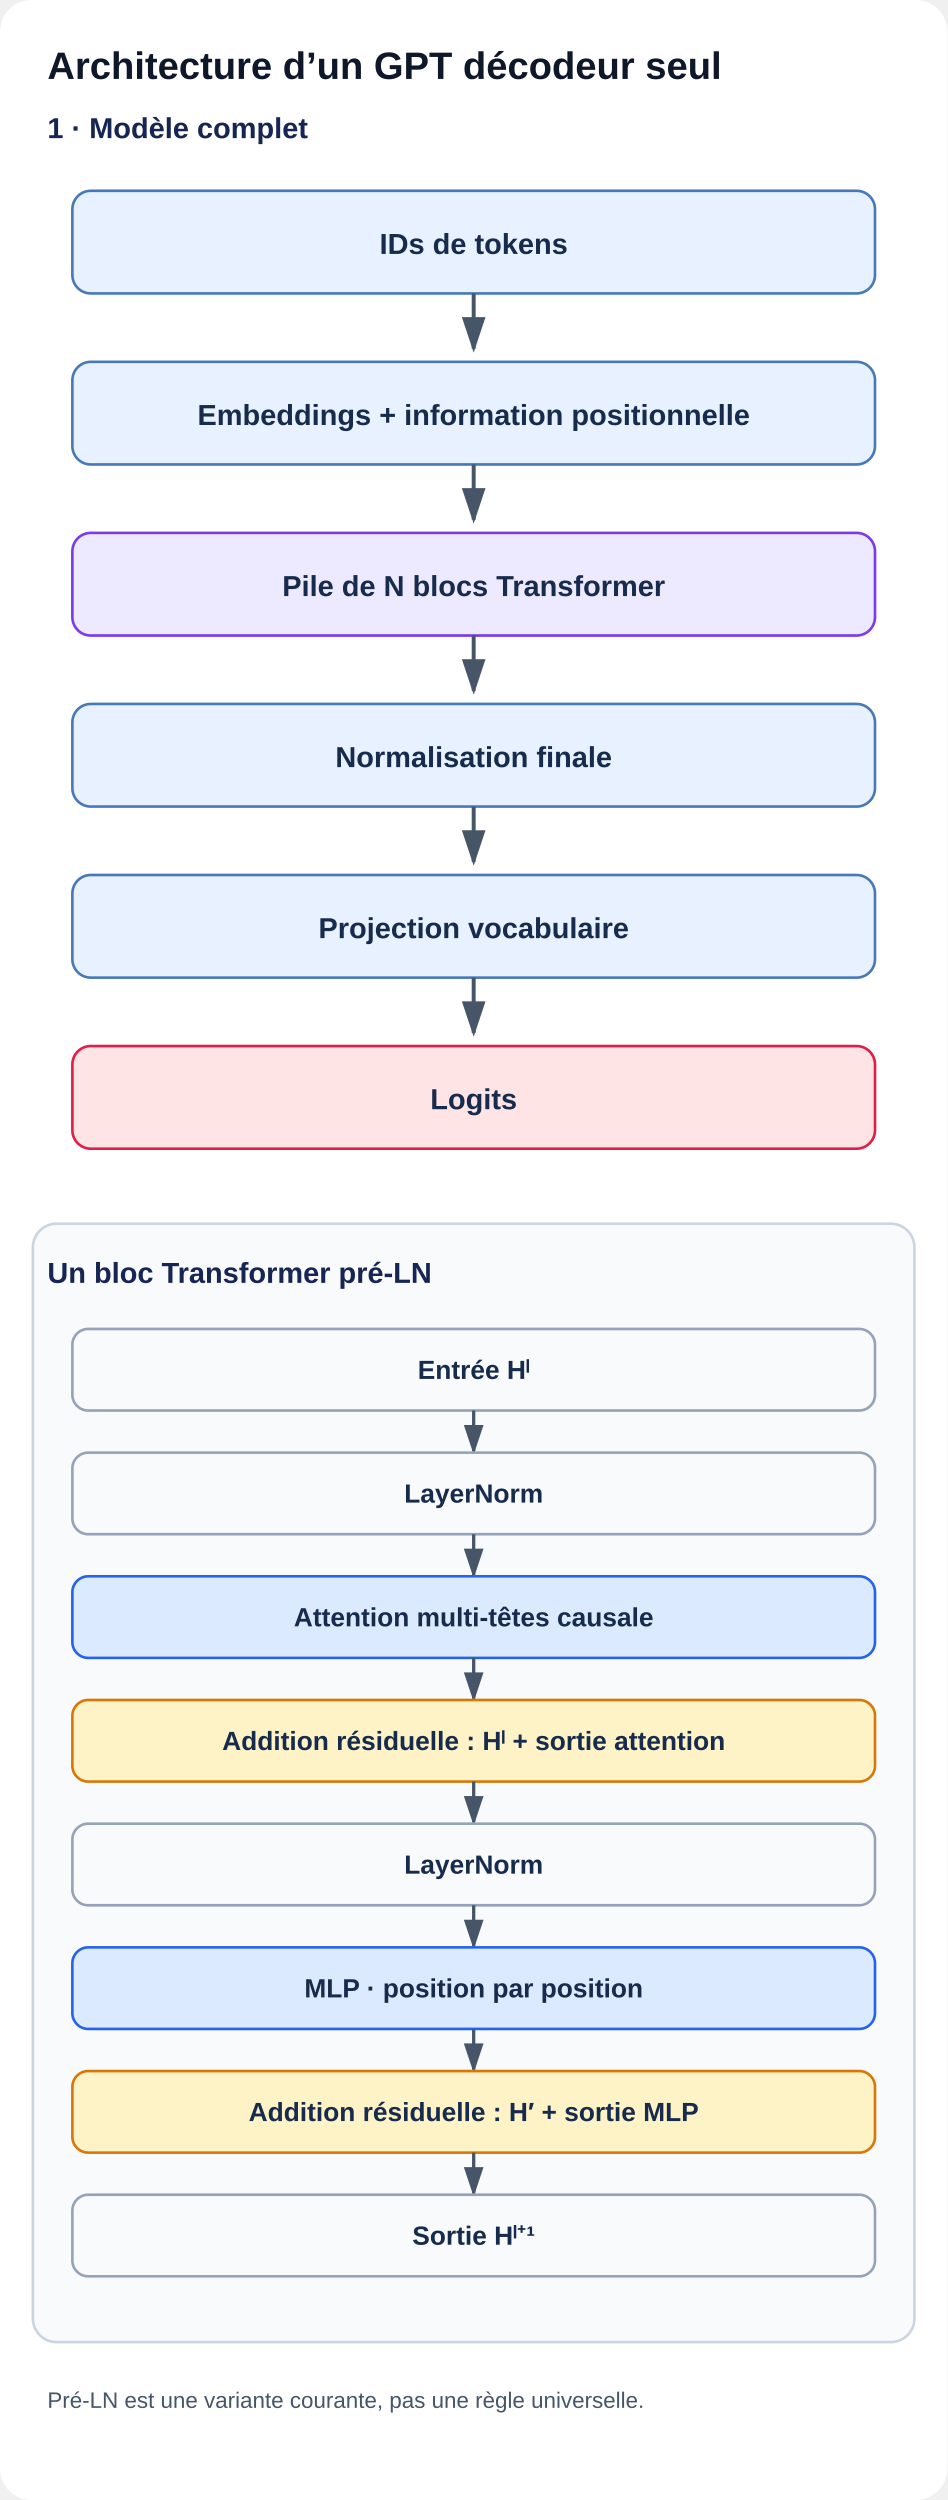
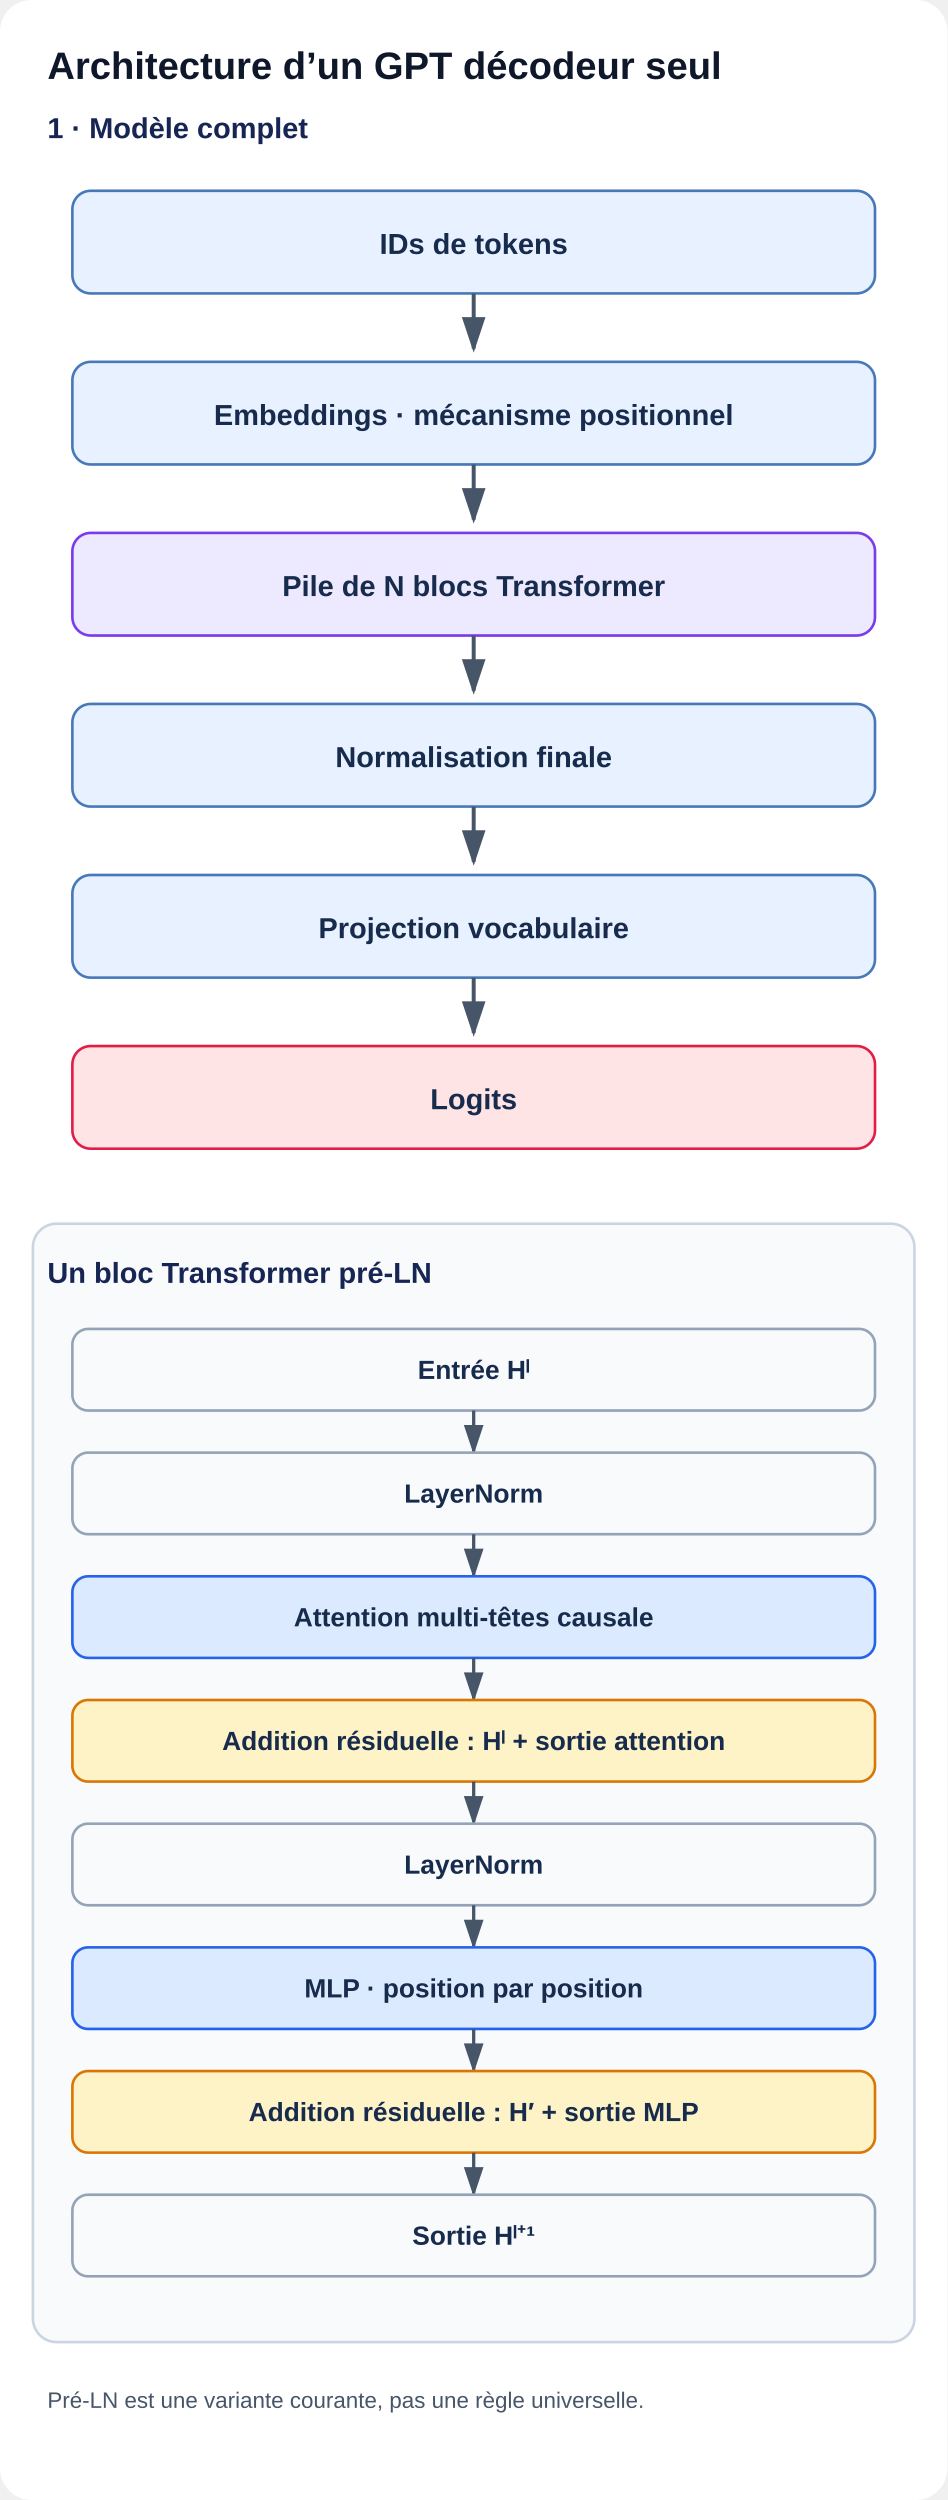
<svg xmlns="http://www.w3.org/2000/svg" width="720" height="1900" viewBox="0 0 720 1900" role="img" aria-labelledby="title desc">
  <defs>
    <marker id="a" markerWidth="10" markerHeight="10" refX="8" refY="3" orient="auto">
      <path d="M0 0L0 6L9 3z" fill="#475569" />
    </marker>
  </defs>
  <rect width="720" height="1900" rx="24" fill="#fff" />
  <text x="36" y="60" font-family="Arial,sans-serif" font-size="29" font-weight="700" fill="#0f172a">Architecture d’un GPT décodeur seul</text>
  <text x="36" y="105" font-family="Arial,sans-serif" font-size="22" font-weight="700" fill="#172554">1 · Modèle complet</text>
  <rect x="55" y="145" width="610" height="78" rx="14" fill="#e8f1ff" stroke="#4778b8" stroke-width="2" />
  <text x="360" y="193" text-anchor="middle" font-family="Arial,sans-serif" font-size="22" font-weight="700" fill="#172b4d">IDs de tokens</text>
  <path d="M360 223V265" stroke="#475569" stroke-width="3" marker-end="url(#a)" />
  <rect x="55" y="275" width="610" height="78" rx="14" fill="#e8f1ff" stroke="#4778b8" stroke-width="2" />
-   <text x="360" y="323" text-anchor="middle" font-family="Arial,sans-serif" font-size="22" font-weight="700" fill="#172b4d">Embeddings + information positionnelle</text>
+   <text x="360" y="323" text-anchor="middle" font-family="Arial,sans-serif" font-size="22" font-weight="700" fill="#172b4d">Embeddings · mécanisme positionnel</text>
  <path d="M360 353V395" stroke="#475569" stroke-width="3" marker-end="url(#a)" />
  <rect x="55" y="405" width="610" height="78" rx="14" fill="#ede9fe" stroke="#7c3aed" stroke-width="2" />
  <text x="360" y="453" text-anchor="middle" font-family="Arial,sans-serif" font-size="22" font-weight="700" fill="#172b4d">Pile de N blocs Transformer</text>
  <path d="M360 483V525" stroke="#475569" stroke-width="3" marker-end="url(#a)" />
  <rect x="55" y="535" width="610" height="78" rx="14" fill="#e8f1ff" stroke="#4778b8" stroke-width="2" />
  <text x="360" y="583" text-anchor="middle" font-family="Arial,sans-serif" font-size="22" font-weight="700" fill="#172b4d">Normalisation finale</text>
  <path d="M360 613V655" stroke="#475569" stroke-width="3" marker-end="url(#a)" />
  <rect x="55" y="665" width="610" height="78" rx="14" fill="#e8f1ff" stroke="#4778b8" stroke-width="2" />
  <text x="360" y="713" text-anchor="middle" font-family="Arial,sans-serif" font-size="22" font-weight="700" fill="#172b4d">Projection vocabulaire</text>
  <path d="M360 743V785" stroke="#475569" stroke-width="3" marker-end="url(#a)" />
  <rect x="55" y="795" width="610" height="78" rx="14" fill="#ffe4e6" stroke="#e11d48" stroke-width="2" />
  <text x="360" y="843" text-anchor="middle" font-family="Arial,sans-serif" font-size="22" font-weight="700" fill="#172b4d">Logits</text>
  <rect x="25" y="930" width="670" height="850" rx="18" fill="#f8fafc" stroke="#cbd5e1" stroke-width="2" />
  <text x="36" y="975" font-family="Arial,sans-serif" font-size="22" font-weight="700" fill="#172554">Un bloc Transformer pré-LN</text>
  <rect x="55" y="1010" width="610" height="62" rx="12" fill="#f8fafc" stroke="#94a3b8" stroke-width="2" />
  <text x="360" y="1048" text-anchor="middle" font-family="Arial,sans-serif" font-size="20" font-weight="700" fill="#172b4d">Entrée Hˡ</text>
  <path d="M360 1072V1103" stroke="#475569" stroke-width="2.5" marker-end="url(#a)" />
  <rect x="55" y="1104" width="610" height="62" rx="12" fill="#f8fafc" stroke="#94a3b8" stroke-width="2" />
  <text x="360" y="1142" text-anchor="middle" font-family="Arial,sans-serif" font-size="20" font-weight="700" fill="#172b4d">LayerNorm</text>
  <path d="M360 1166V1197" stroke="#475569" stroke-width="2.5" marker-end="url(#a)" />
  <rect x="55" y="1198" width="610" height="62" rx="12" fill="#dbeafe" stroke="#2563eb" stroke-width="2" />
  <text x="360" y="1236" text-anchor="middle" font-family="Arial,sans-serif" font-size="20" font-weight="700" fill="#172b4d">Attention multi-têtes causale</text>
  <path d="M360 1260V1291" stroke="#475569" stroke-width="2.5" marker-end="url(#a)" />
  <rect x="55" y="1292" width="610" height="62" rx="12" fill="#fef3c7" stroke="#d97706" stroke-width="2" />
  <text x="360" y="1330" text-anchor="middle" font-family="Arial,sans-serif" font-size="20" font-weight="700" fill="#172b4d">Addition résiduelle : Hˡ + sortie attention</text>
  <path d="M360 1354V1385" stroke="#475569" stroke-width="2.5" marker-end="url(#a)" />
  <rect x="55" y="1386" width="610" height="62" rx="12" fill="#f8fafc" stroke="#94a3b8" stroke-width="2" />
  <text x="360" y="1424" text-anchor="middle" font-family="Arial,sans-serif" font-size="20" font-weight="700" fill="#172b4d">LayerNorm</text>
  <path d="M360 1448V1479" stroke="#475569" stroke-width="2.5" marker-end="url(#a)" />
  <rect x="55" y="1480" width="610" height="62" rx="12" fill="#dbeafe" stroke="#2563eb" stroke-width="2" />
  <text x="360" y="1518" text-anchor="middle" font-family="Arial,sans-serif" font-size="20" font-weight="700" fill="#172b4d">MLP · position par position</text>
  <path d="M360 1542V1573" stroke="#475569" stroke-width="2.5" marker-end="url(#a)" />
  <rect x="55" y="1574" width="610" height="62" rx="12" fill="#fef3c7" stroke="#d97706" stroke-width="2" />
  <text x="360" y="1612" text-anchor="middle" font-family="Arial,sans-serif" font-size="20" font-weight="700" fill="#172b4d">Addition résiduelle : H′ + sortie MLP</text>
  <path d="M360 1636V1667" stroke="#475569" stroke-width="2.5" marker-end="url(#a)" />
  <rect x="55" y="1668" width="610" height="62" rx="12" fill="#f8fafc" stroke="#94a3b8" stroke-width="2" />
  <text x="360" y="1706" text-anchor="middle" font-family="Arial,sans-serif" font-size="20" font-weight="700" fill="#172b4d">Sortie Hˡ⁺¹</text>
  <text x="36" y="1830" font-family="Arial,sans-serif" font-size="17" fill="#475569">Pré-LN est une variante courante, pas une règle universelle.</text>
</svg>
